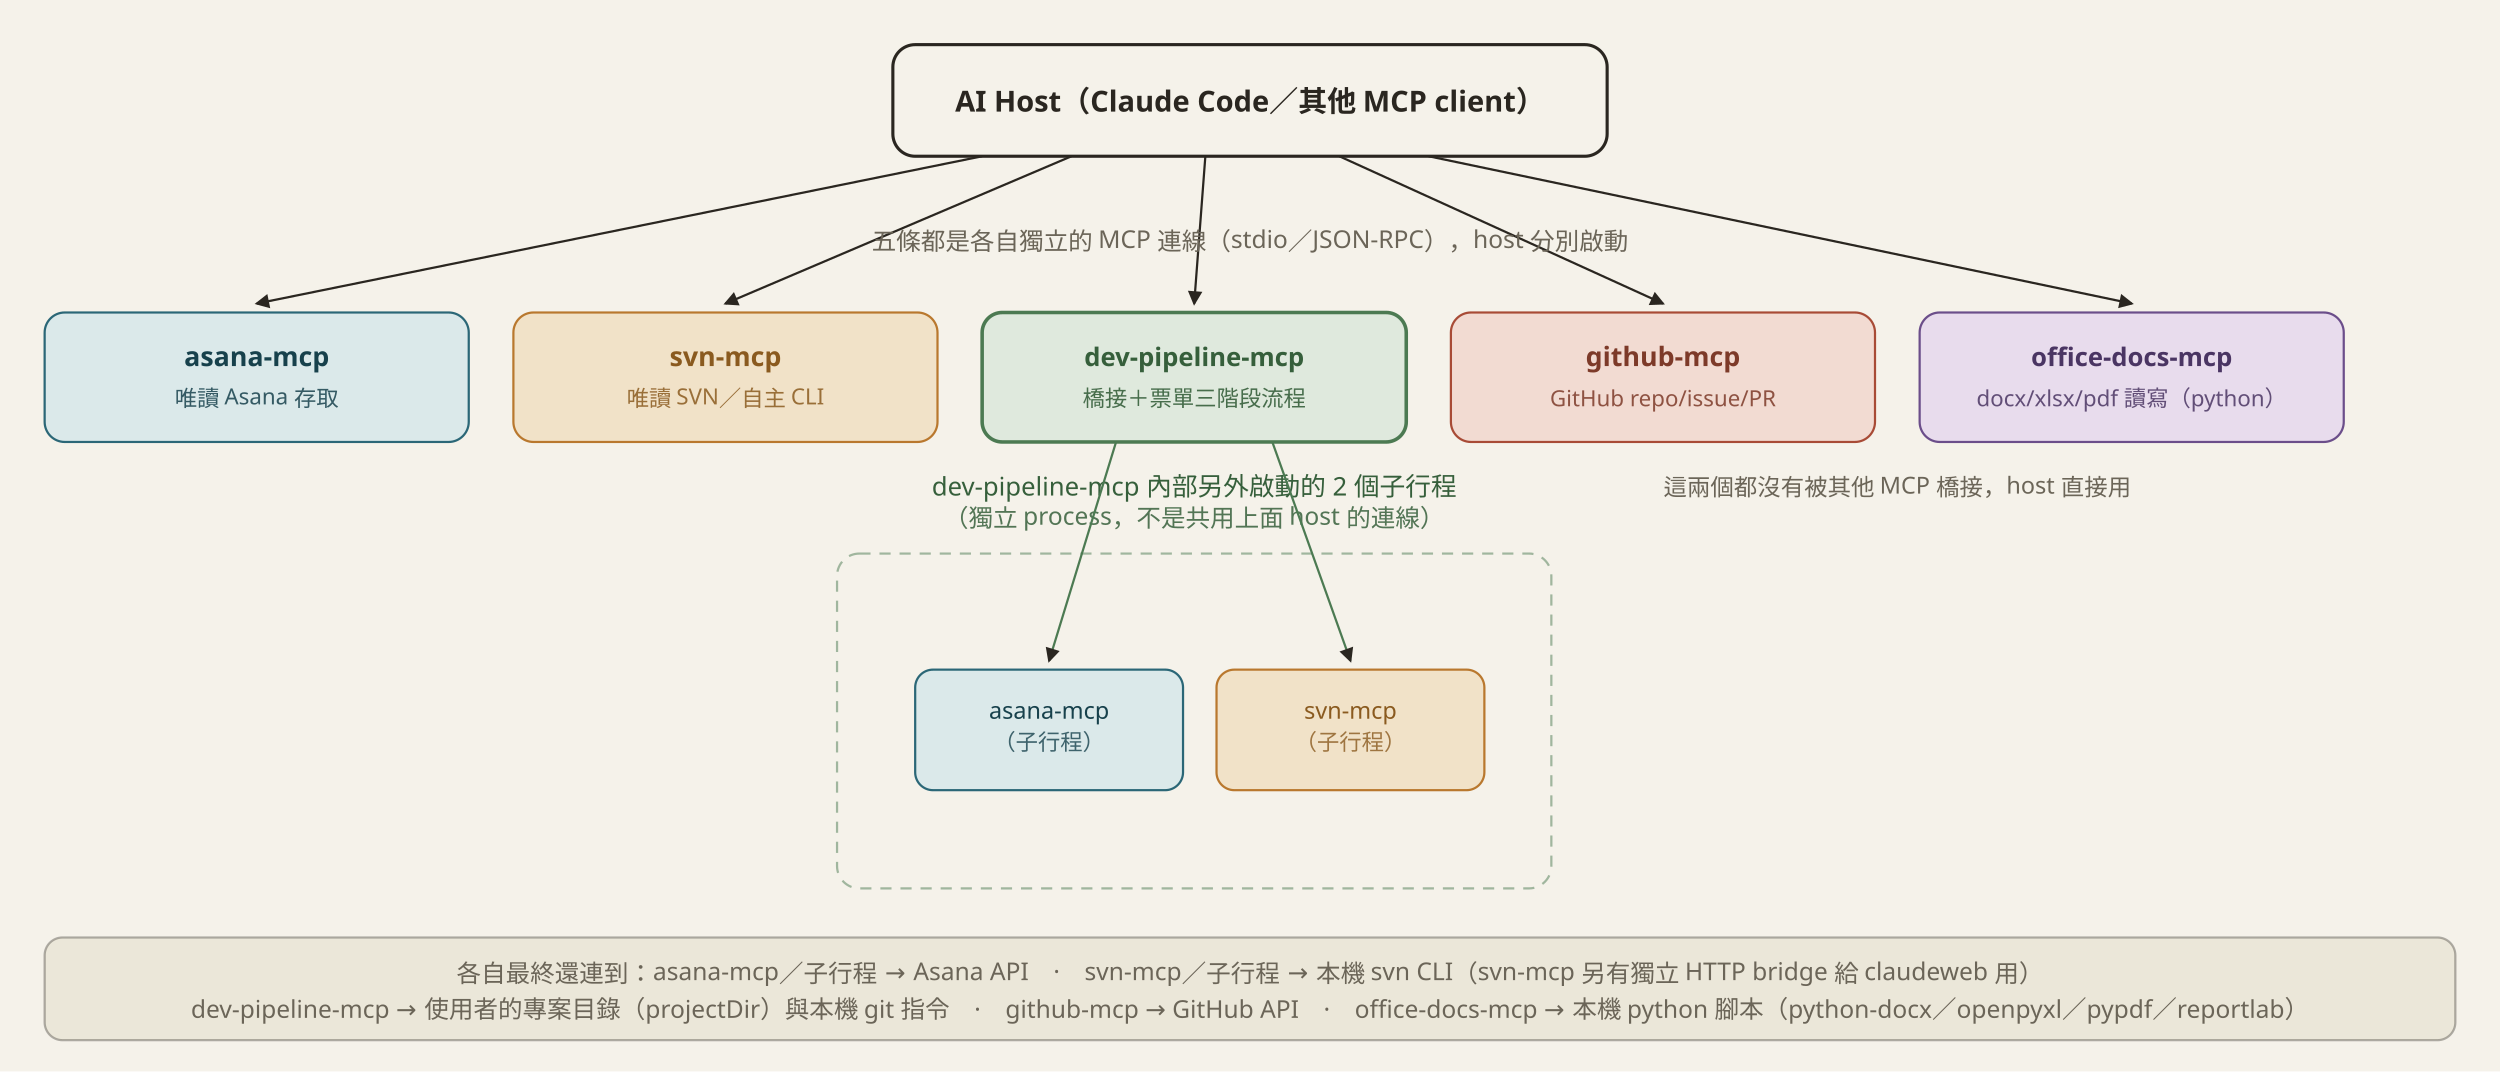
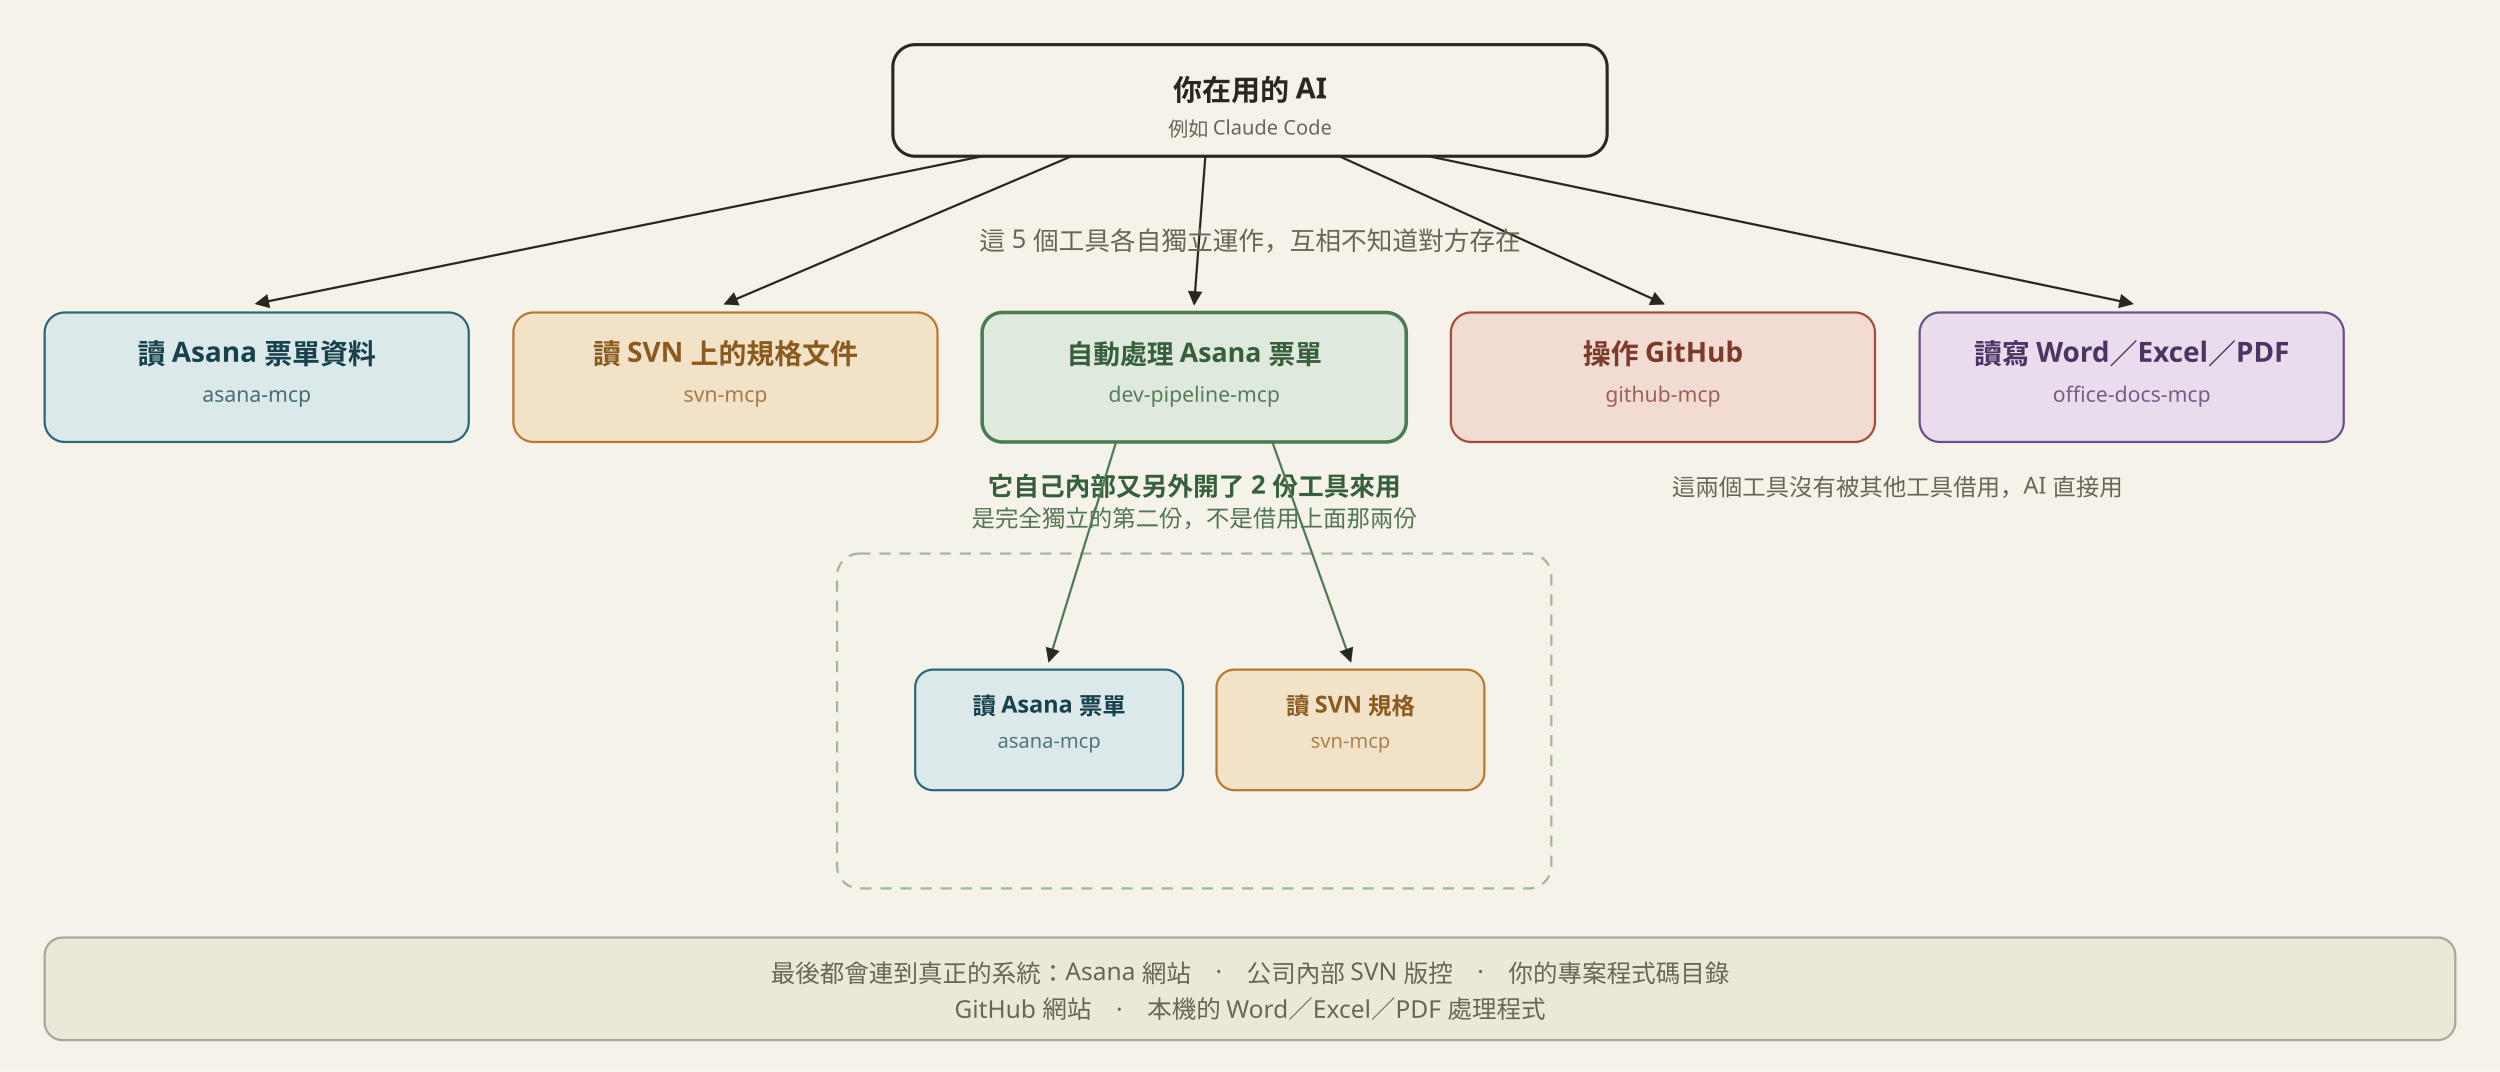
- <svg xmlns="http://www.w3.org/2000/svg" viewBox="0 0 1120 480" role="img" aria-label="五個 MCP 的連線架構：AI host（例如 Claude Code）對 asana-mcp、svn-mcp、dev-pipeline-mcp、github-mcp、office-docs-mcp 各自建立獨立的 MCP stdio 連線。其中 dev-pipeline-mcp 另外自己啟動了 asana-mcp、svn-mcp 兩個子行程，是完全獨立於 host 那兩條連線的第二份實體；github-mcp 跟 office-docs-mcp 都沒有被任何其他 MCP 橋接，只有 host 直接呼叫。舊有的 spec-pipeline-mcp 已於 2026-09-09 併入 dev-pipeline-mcp 並淘汰，不再是獨立 MCP">
+ <svg xmlns="http://www.w3.org/2000/svg" viewBox="0 0 1120 480" role="img" aria-label="你在用的 AI 同時可以打開 5 個工具：讀 Asana 票單、讀 SVN 規格文件、自動處理 Asana 票單全流程、操作 GitHub、讀寫 Word/Excel/PDF。這 5 個工具各自獨立運作，互相不知道對方存在；只有「自動處理 Asana 票單全流程」這個工具比較特別，它自己內部又另外開了一份「讀 Asana 票單」跟「讀 SVN 規格文件」來用，是完全獨立的第二份，不是借用最上面那兩份">
  <defs>
    <marker id="archArrow" viewBox="0 0 10 10" refX="8.5" refY="5" markerWidth="6.5" markerHeight="6.5" orient="auto-start-reverse">
      <path d="M0,0 L10,5 L0,10 z" fill="#2a2620" />
-     </marker>
-     <marker id="archArrowMuted" viewBox="0 0 10 10" refX="8.5" refY="5" markerWidth="6" markerHeight="6" orient="auto-start-reverse">
-       <path d="M0,0 L10,5 L0,10 z" fill="#2a2620" fill-opacity="0.55" />
    </marker>
  </defs>
  <rect x="0" y="0" width="1120" height="480" fill="#f5f2ea" />
  <g font-family="'Noto Sans TC',sans-serif">
    <rect x="400" y="20" width="320" height="50" rx="10" fill="none" stroke="#2a2620" stroke-width="1.4" />
-     <text x="560" y="50" text-anchor="middle" font-size="13" font-weight="700" fill="#2a2620">AI Host（Claude Code／其他 MCP client）</text>
+     <text x="560" y="45" text-anchor="middle" font-size="13" font-weight="700" fill="#2a2620">你在用的 AI</text>
+     <text x="560" y="61" text-anchor="middle" font-family="'IBM Plex Mono','Noto Sans TC',sans-serif" font-size="9" fill="#6b6558">例如 Claude Code</text>
    <rect x="20" y="140" width="190" height="58" rx="9" fill="#dbe9ea" stroke="#2b6777" />
-     <text x="115" y="164" text-anchor="middle" font-family="'IBM Plex Mono','Noto Sans TC',sans-serif" font-size="12" font-weight="700" fill="#17414c">asana-mcp</text>
-     <text x="115" y="182" text-anchor="middle" font-size="10" fill="#17414c" opacity="0.85">唯讀 Asana 存取</text>
+     <text x="115" y="163" text-anchor="middle" font-size="12.5" font-weight="700" fill="#17414c">讀 Asana 票單資料</text>
+     <text x="115" y="180" text-anchor="middle" font-family="'IBM Plex Mono','Noto Sans TC',sans-serif" font-size="9.5" fill="#17414c" opacity="0.75">asana-mcp</text>
    <rect x="230" y="140" width="190" height="58" rx="9" fill="#f1e2c8" stroke="#b9782e" />
-     <text x="325" y="164" text-anchor="middle" font-family="'IBM Plex Mono','Noto Sans TC',sans-serif" font-size="12" font-weight="700" fill="#8a5a1f">svn-mcp</text>
-     <text x="325" y="182" text-anchor="middle" font-size="10" fill="#8a5a1f" opacity="0.85">唯讀 SVN／自主 CLI</text>
+     <text x="325" y="163" text-anchor="middle" font-size="12.5" font-weight="700" fill="#8a5a1f">讀 SVN 上的規格文件</text>
+     <text x="325" y="180" text-anchor="middle" font-family="'IBM Plex Mono','Noto Sans TC',sans-serif" font-size="9.5" fill="#8a5a1f" opacity="0.75">svn-mcp</text>
    <rect x="440" y="140" width="190" height="58" rx="9" fill="#dfe9dd" stroke="#4c7a52" stroke-width="1.6" />
-     <text x="535" y="164" text-anchor="middle" font-family="'IBM Plex Mono','Noto Sans TC',sans-serif" font-size="11.5" font-weight="700" fill="#365f3b">dev-pipeline-mcp</text>
-     <text x="535" y="182" text-anchor="middle" font-size="10" fill="#365f3b" opacity="0.9">橋接＋票單三階段流程</text>
+     <text x="535" y="163" text-anchor="middle" font-size="12" font-weight="700" fill="#365f3b">自動處理 Asana 票單</text>
+     <text x="535" y="180" text-anchor="middle" font-family="'IBM Plex Mono','Noto Sans TC',sans-serif" font-size="9.5" fill="#365f3b" opacity="0.8">dev-pipeline-mcp</text>
    <rect x="650" y="140" width="190" height="58" rx="9" fill="#f2dbd2" stroke="#a84b36" />
-     <text x="745" y="164" text-anchor="middle" font-family="'IBM Plex Mono','Noto Sans TC',sans-serif" font-size="12" font-weight="700" fill="#7d3a29">github-mcp</text>
-     <text x="745" y="182" text-anchor="middle" font-size="10" fill="#7d3a29" opacity="0.85">GitHub repo/issue/PR</text>
+     <text x="745" y="163" text-anchor="middle" font-size="12.5" font-weight="700" fill="#7d3a29">操作 GitHub</text>
+     <text x="745" y="180" text-anchor="middle" font-family="'IBM Plex Mono','Noto Sans TC',sans-serif" font-size="9.5" fill="#7d3a29" opacity="0.75">github-mcp</text>
    <rect x="860" y="140" width="190" height="58" rx="9" fill="#e8dced" stroke="#6b4e8a" />
-     <text x="955" y="164" text-anchor="middle" font-family="'IBM Plex Mono','Noto Sans TC',sans-serif" font-size="11.5" font-weight="700" fill="#4a3563">office-docs-mcp</text>
-     <text x="955" y="182" text-anchor="middle" font-size="10" fill="#4a3563" opacity="0.85">docx/xlsx/pdf 讀寫（python）</text>
+     <text x="955" y="163" text-anchor="middle" font-size="12.5" font-weight="700" fill="#4a3563">讀寫 Word／Excel／PDF</text>
+     <text x="955" y="180" text-anchor="middle" font-family="'IBM Plex Mono','Noto Sans TC',sans-serif" font-size="9.5" fill="#4a3563" opacity="0.75">office-docs-mcp</text>
    <g stroke="#2a2620">
      <line x1="440" y1="70" x2="115" y2="136" marker-end="url(#archArrow)" />
      <line x1="480" y1="70" x2="325" y2="136" marker-end="url(#archArrow)" />
      <line x1="540" y1="70" x2="535" y2="136" marker-end="url(#archArrow)" />
      <line x1="600" y1="70" x2="745" y2="136" marker-end="url(#archArrow)" />
      <line x1="640" y1="70" x2="955" y2="136" marker-end="url(#archArrow)" />
    </g>
-     <text x="560" y="112" text-anchor="middle" font-size="11" fill="#6b6558">五條都是各自獨立的 MCP 連線（stdio／JSON-RPC），host 分別啟動</text>
-     <text x="850" y="222" text-anchor="middle" font-size="10.5" fill="#6b6558">這兩個都沒有被其他 MCP 橋接，host 直接用</text>
-     <text x="535" y="222" text-anchor="middle" font-size="11.5" font-weight="500" fill="#365f3b">dev-pipeline-mcp 內部另外啟動的 2 個子行程</text>
-     <text x="535" y="236" text-anchor="middle" font-size="11" fill="#365f3b" opacity="0.85">（獨立 process，不是共用上面 host 的連線）</text>
+     <text x="560" y="112" text-anchor="middle" font-size="11.5" fill="#6b6558">這 5 個工具各自獨立運作，互相不知道對方存在</text>
+     <text x="850" y="222" text-anchor="middle" font-size="10.5" fill="#6b6558">這兩個工具沒有被其他工具借用，AI 直接用</text>
+     <text x="535" y="222" text-anchor="middle" font-size="11.5" font-weight="700" fill="#365f3b">它自己內部又另外開了 2 份工具來用</text>
+     <text x="535" y="236" text-anchor="middle" font-size="10.5" fill="#365f3b" opacity="0.85">是完全獨立的第二份，不是借用上面那兩份</text>
    <rect x="375" y="248" width="320" height="150" rx="10" fill="none" stroke="#4c7a52" stroke-opacity="0.5" stroke-dasharray="5 4" />
    <rect x="410" y="300" width="120" height="54" rx="8" fill="#dbe9ea" stroke="#2b6777" />
-     <text x="470" y="322" text-anchor="middle" font-family="'IBM Plex Mono','Noto Sans TC',sans-serif" font-size="10.5" fill="#17414c">asana-mcp</text>
-     <text x="470" y="336" text-anchor="middle" font-size="10" fill="#17414c" opacity="0.8">（子行程）</text>
+     <text x="470" y="320" text-anchor="middle" font-size="10.5" font-weight="700" fill="#17414c">讀 Asana 票單</text>
+     <text x="470" y="335" text-anchor="middle" font-family="'IBM Plex Mono','Noto Sans TC',sans-serif" font-size="9" fill="#17414c" opacity="0.7">asana-mcp</text>
    <rect x="545" y="300" width="120" height="54" rx="8" fill="#f1e2c8" stroke="#b9782e" />
-     <text x="605" y="322" text-anchor="middle" font-family="'IBM Plex Mono','Noto Sans TC',sans-serif" font-size="10.5" fill="#8a5a1f">svn-mcp</text>
-     <text x="605" y="336" text-anchor="middle" font-size="10" fill="#8a5a1f" opacity="0.8">（子行程）</text>
+     <text x="605" y="320" text-anchor="middle" font-size="10.5" font-weight="700" fill="#8a5a1f">讀 SVN 規格</text>
+     <text x="605" y="335" text-anchor="middle" font-family="'IBM Plex Mono','Noto Sans TC',sans-serif" font-size="9" fill="#8a5a1f" opacity="0.7">svn-mcp</text>
    <g stroke="#4c7a52">
      <line x1="500" y1="198" x2="470" y2="296" marker-end="url(#archArrow)" />
      <line x1="570" y1="198" x2="605" y2="296" marker-end="url(#archArrow)" />
    </g>
    <rect x="20" y="420" width="1080" height="46" rx="8" fill="#e3dcc9" fill-opacity="0.5" stroke="#2a2620" stroke-opacity="0.35" />
-     <text x="560" y="440" text-anchor="middle" font-size="11" fill="#6b6558">各自最終還連到：asana-mcp／子行程 → Asana API　·　svn-mcp／子行程 → 本機 svn CLI（svn-mcp 另有獨立 HTTP bridge 給 claudeweb 用）</text>
-     <text x="560" y="456" text-anchor="middle" font-size="11" fill="#6b6558">dev-pipeline-mcp → 使用者的專案目錄（projectDir）與本機 git 指令　·　github-mcp → GitHub API　·　office-docs-mcp → 本機 python 腳本（python-docx／openpyxl／pypdf／reportlab）</text>
+     <text x="560" y="440" text-anchor="middle" font-size="11" fill="#6b6558">最後都會連到真正的系統：Asana 網站　·　公司內部 SVN 版控　·　你的專案程式碼目錄</text>
+     <text x="560" y="456" text-anchor="middle" font-size="11" fill="#6b6558">GitHub 網站　·　本機的 Word／Excel／PDF 處理程式</text>
  </g>
</svg>
